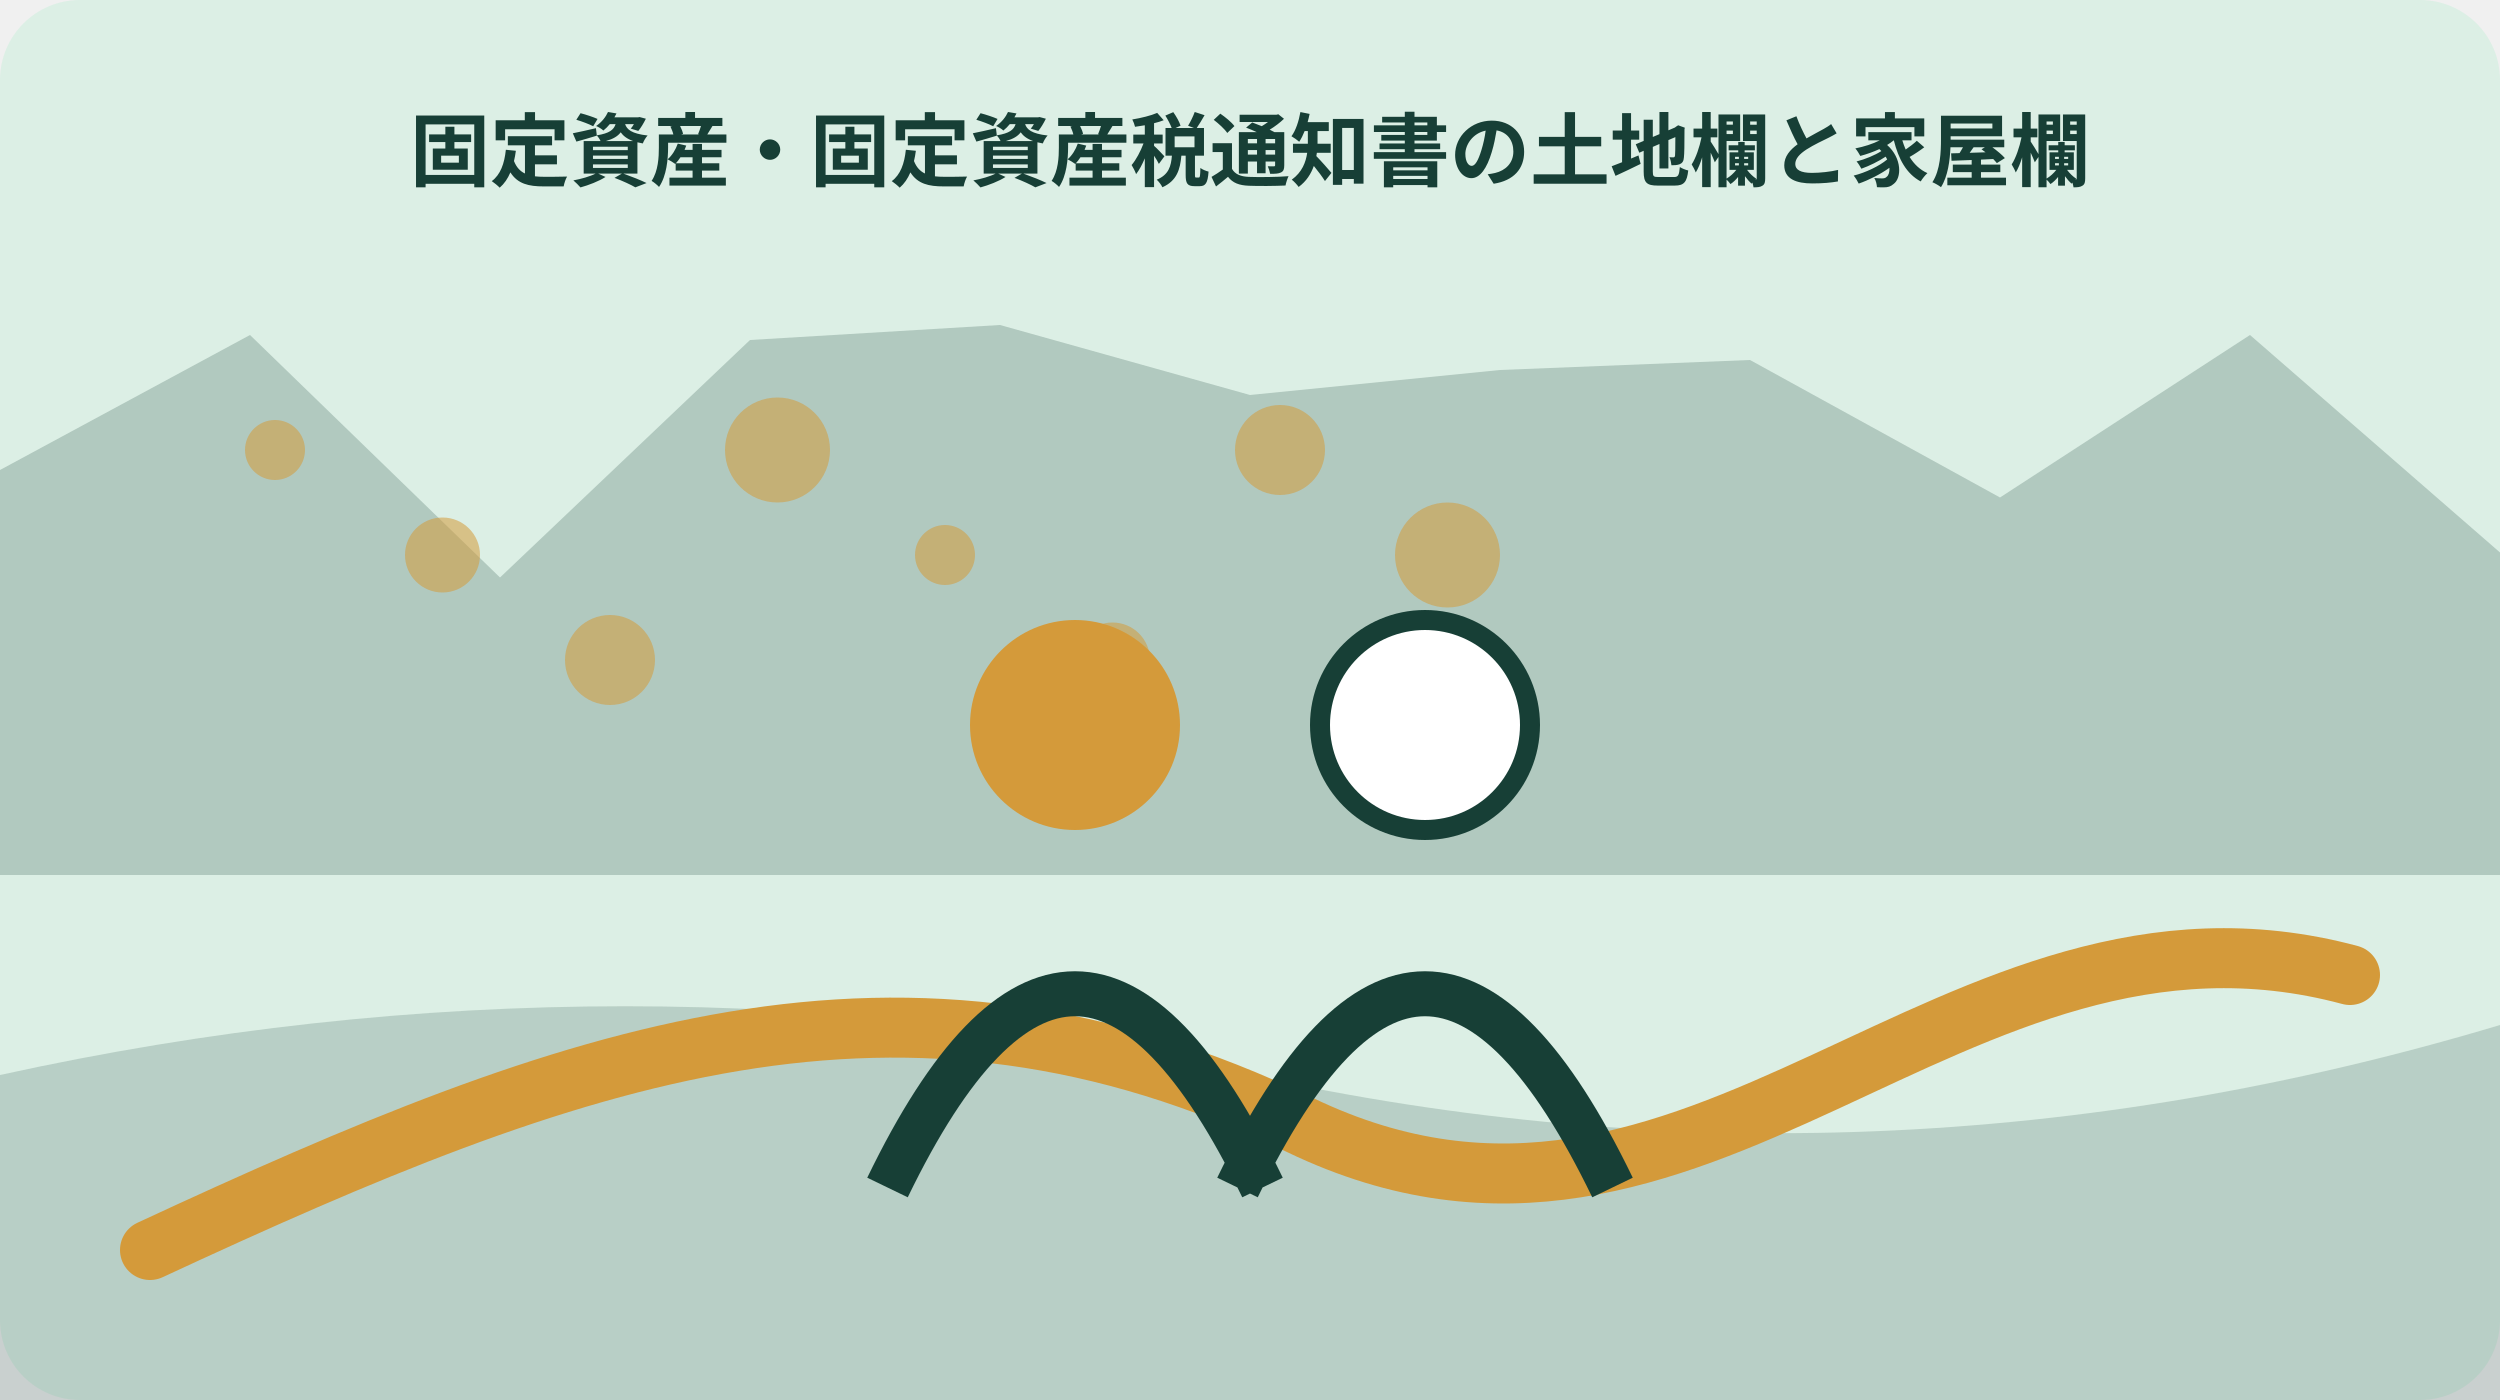
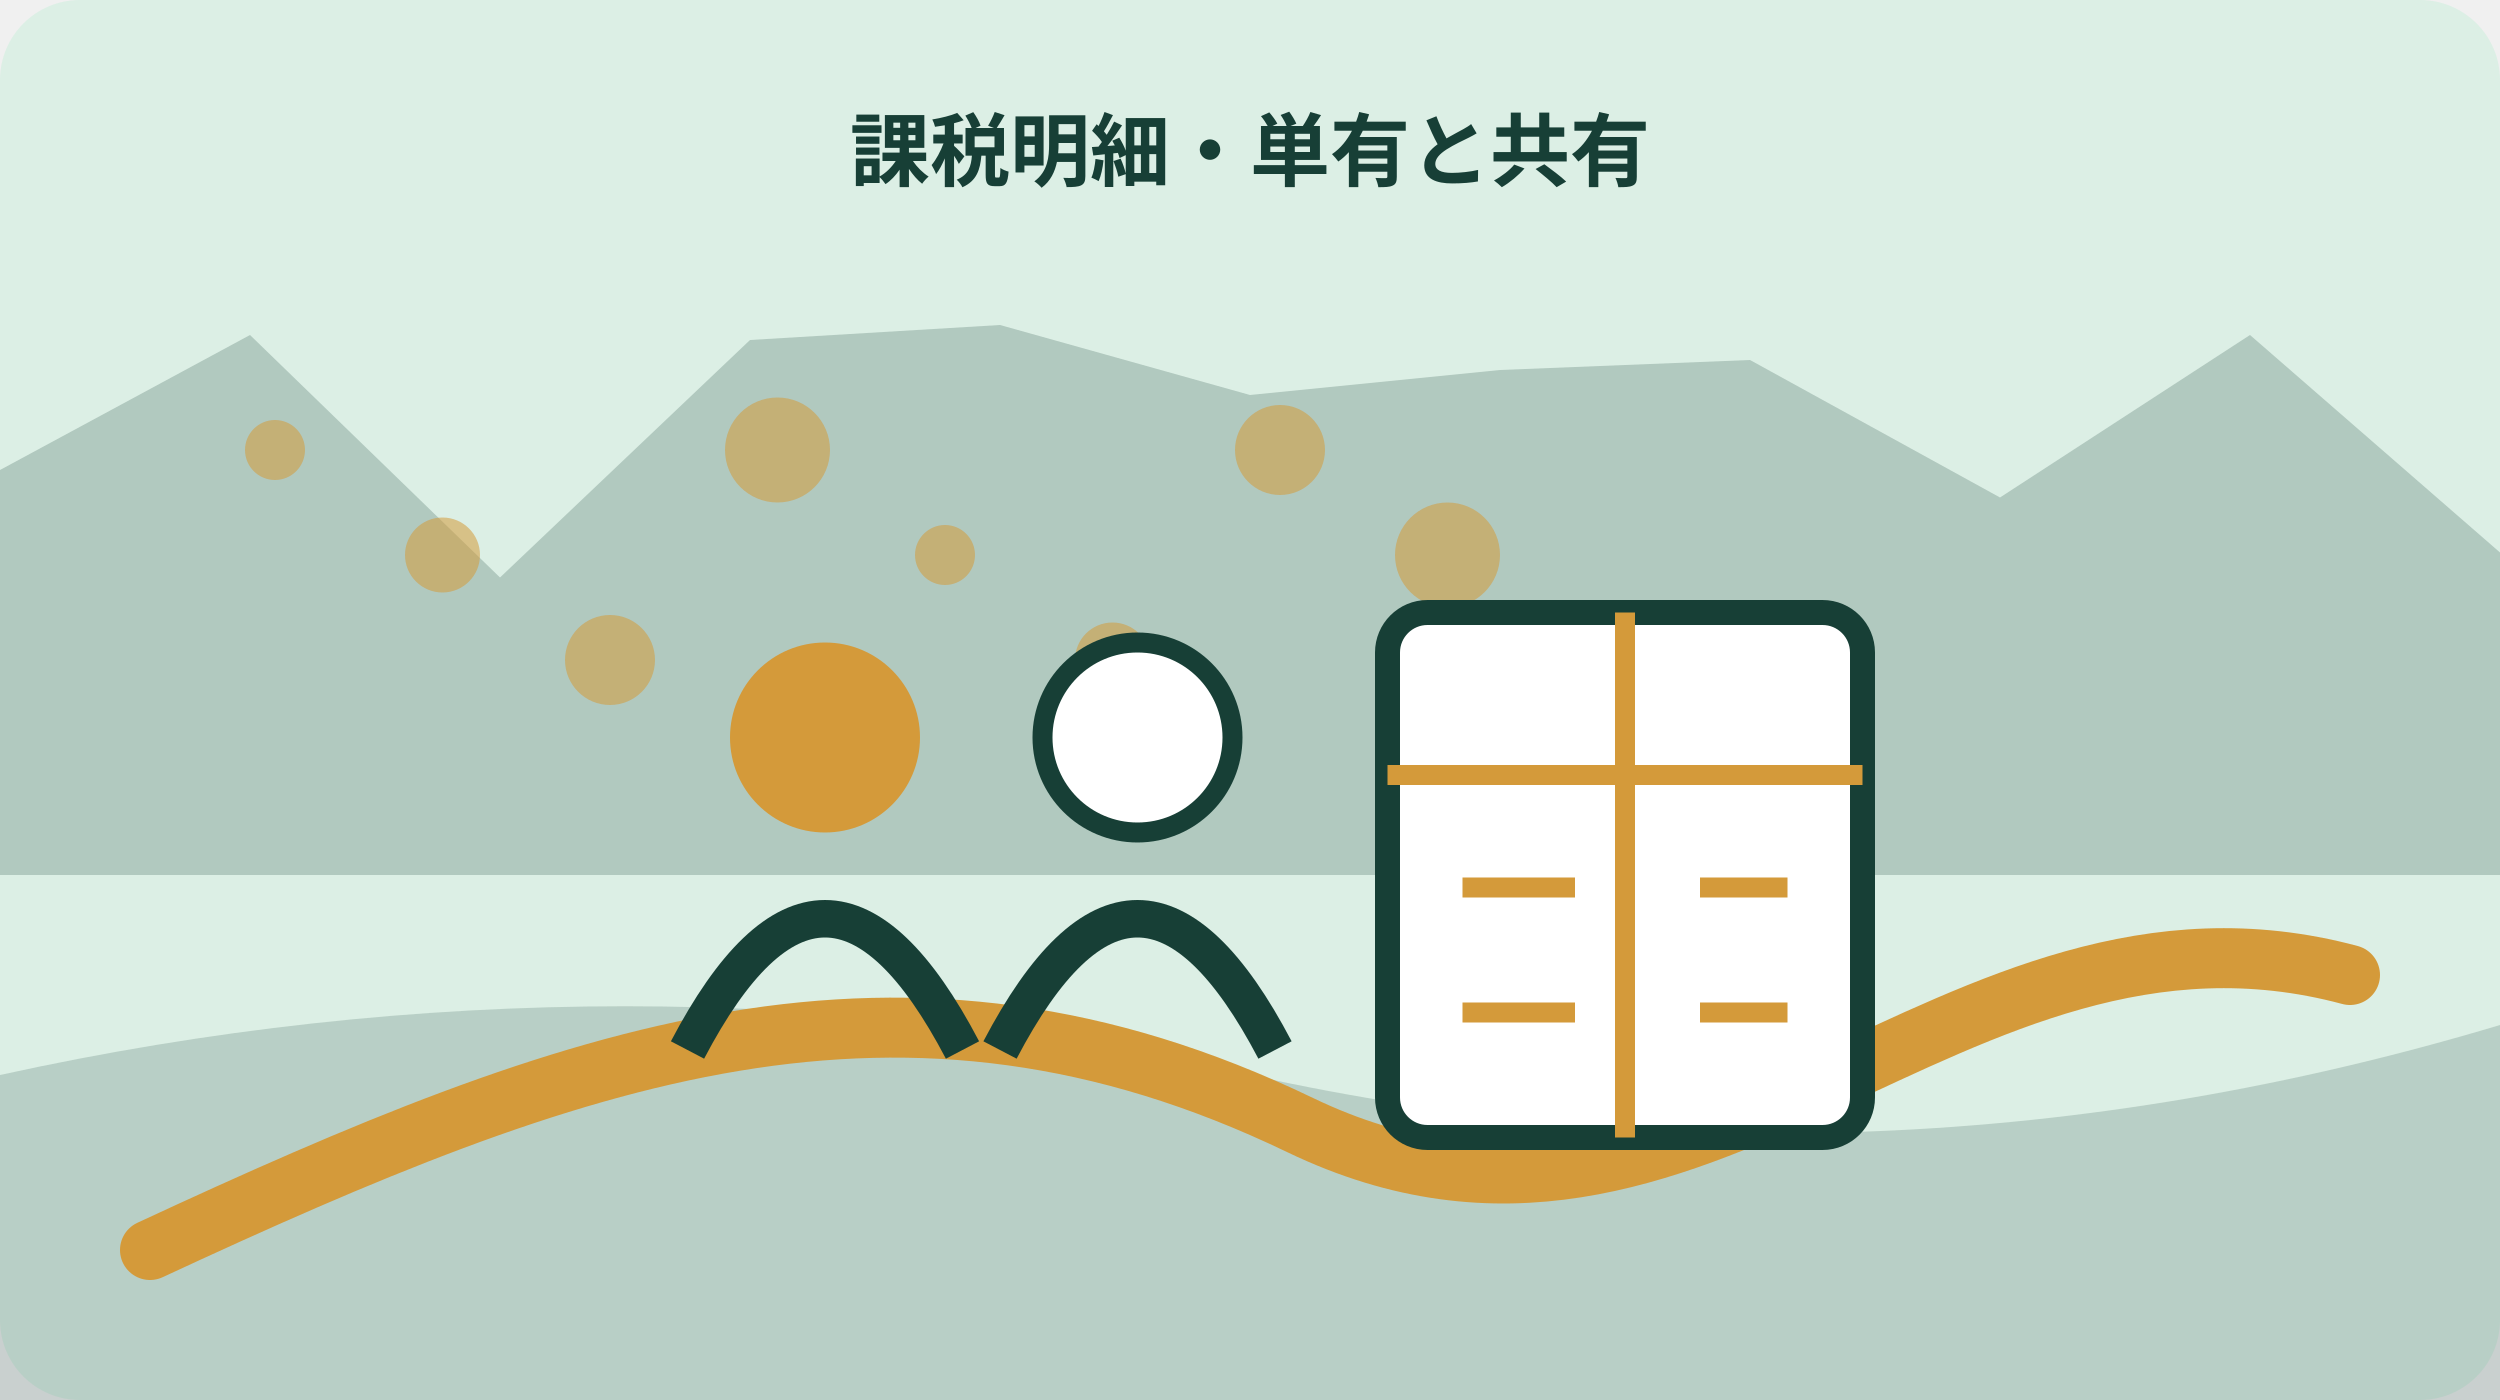
<svg xmlns="http://www.w3.org/2000/svg" width="1000" height="560" viewBox="0 0 1000 560" role="img" aria-labelledby="title desc" data-illustration="mori-editorial" data-topic-id="246" data-scene-index="3">
  <rect width="1000" height="560" rx="32" fill="#dcefe5" />
  <polygon points="0,188 100,134 200,231 300,136 400,130 500,158 600,148 700,144 800,199 900,134 1000,221 1000,350 0,350" fill="#173f36" opacity=".22" />
  <path d="M0 430 Q250 375 500 430 T1000 410 V560 H0Z" fill="#173f36" opacity=".18" />
  <path d="M60 500 C230 421 360 373 520 450 S780 347 940 390" fill="none" stroke="#d49a3a" stroke-width="24" stroke-linecap="round" />
  <circle cx="110" cy="180" r="12" fill="#d49a3a" opacity=".55" />
  <circle cx="177" cy="222" r="15" fill="#d49a3a" opacity=".55" />
  <circle cx="244" cy="264" r="18" fill="#d49a3a" opacity=".55" />
  <circle cx="311" cy="180" r="21" fill="#d49a3a" opacity=".55" />
  <circle cx="378" cy="222" r="12" fill="#d49a3a" opacity=".55" />
  <circle cx="445" cy="264" r="15" fill="#d49a3a" opacity=".55" />
  <circle cx="512" cy="180" r="18" fill="#d49a3a" opacity=".55" />
  <circle cx="579" cy="222" r="21" fill="#d49a3a" opacity=".55" />
-   <g data-scene="people">
-     <circle cx="430" cy="290" r="42" fill="#d49a3a" />
-     <circle cx="570" cy="290" r="42" fill="#fff" stroke="#173f36" stroke-width="8" />
-     <path d="M355 475q75-155 150 0M495 475q75-155 150 0" fill="none" stroke="#173f36" stroke-width="18" />
+   <g data-scene="shared-property-ledger">
+     <circle cx="330" cy="295" r="38" fill="#d49a3a" />
+     <circle cx="455" cy="295" r="38" fill="#fff" stroke="#173f36" stroke-width="8" />
+     <path d="M275 420q55-105 110 0m15 0q55-105 110 0" fill="none" stroke="#173f36" stroke-width="15" />
+     <rect x="555" y="245" width="190" height="210" rx="16" fill="#fff" stroke="#173f36" stroke-width="10" />
+     <path d="M555 310h190M650 245v210M585 355h45m50 0h35m-130 50h45m50 0h35" stroke="#d49a3a" stroke-width="8" />
  </g>
-   <text x="500" y="72" text-anchor="middle" font-family="sans-serif" font-size="32" font-weight="700" fill="#173f36">固定資産・固定資産税通知書の土地欄と家屋欄</text>
+   <text x="500" y="72" text-anchor="middle" font-family="sans-serif" font-size="32" font-weight="700" fill="#173f36">課税明細・単有と共有</text>
</svg>
